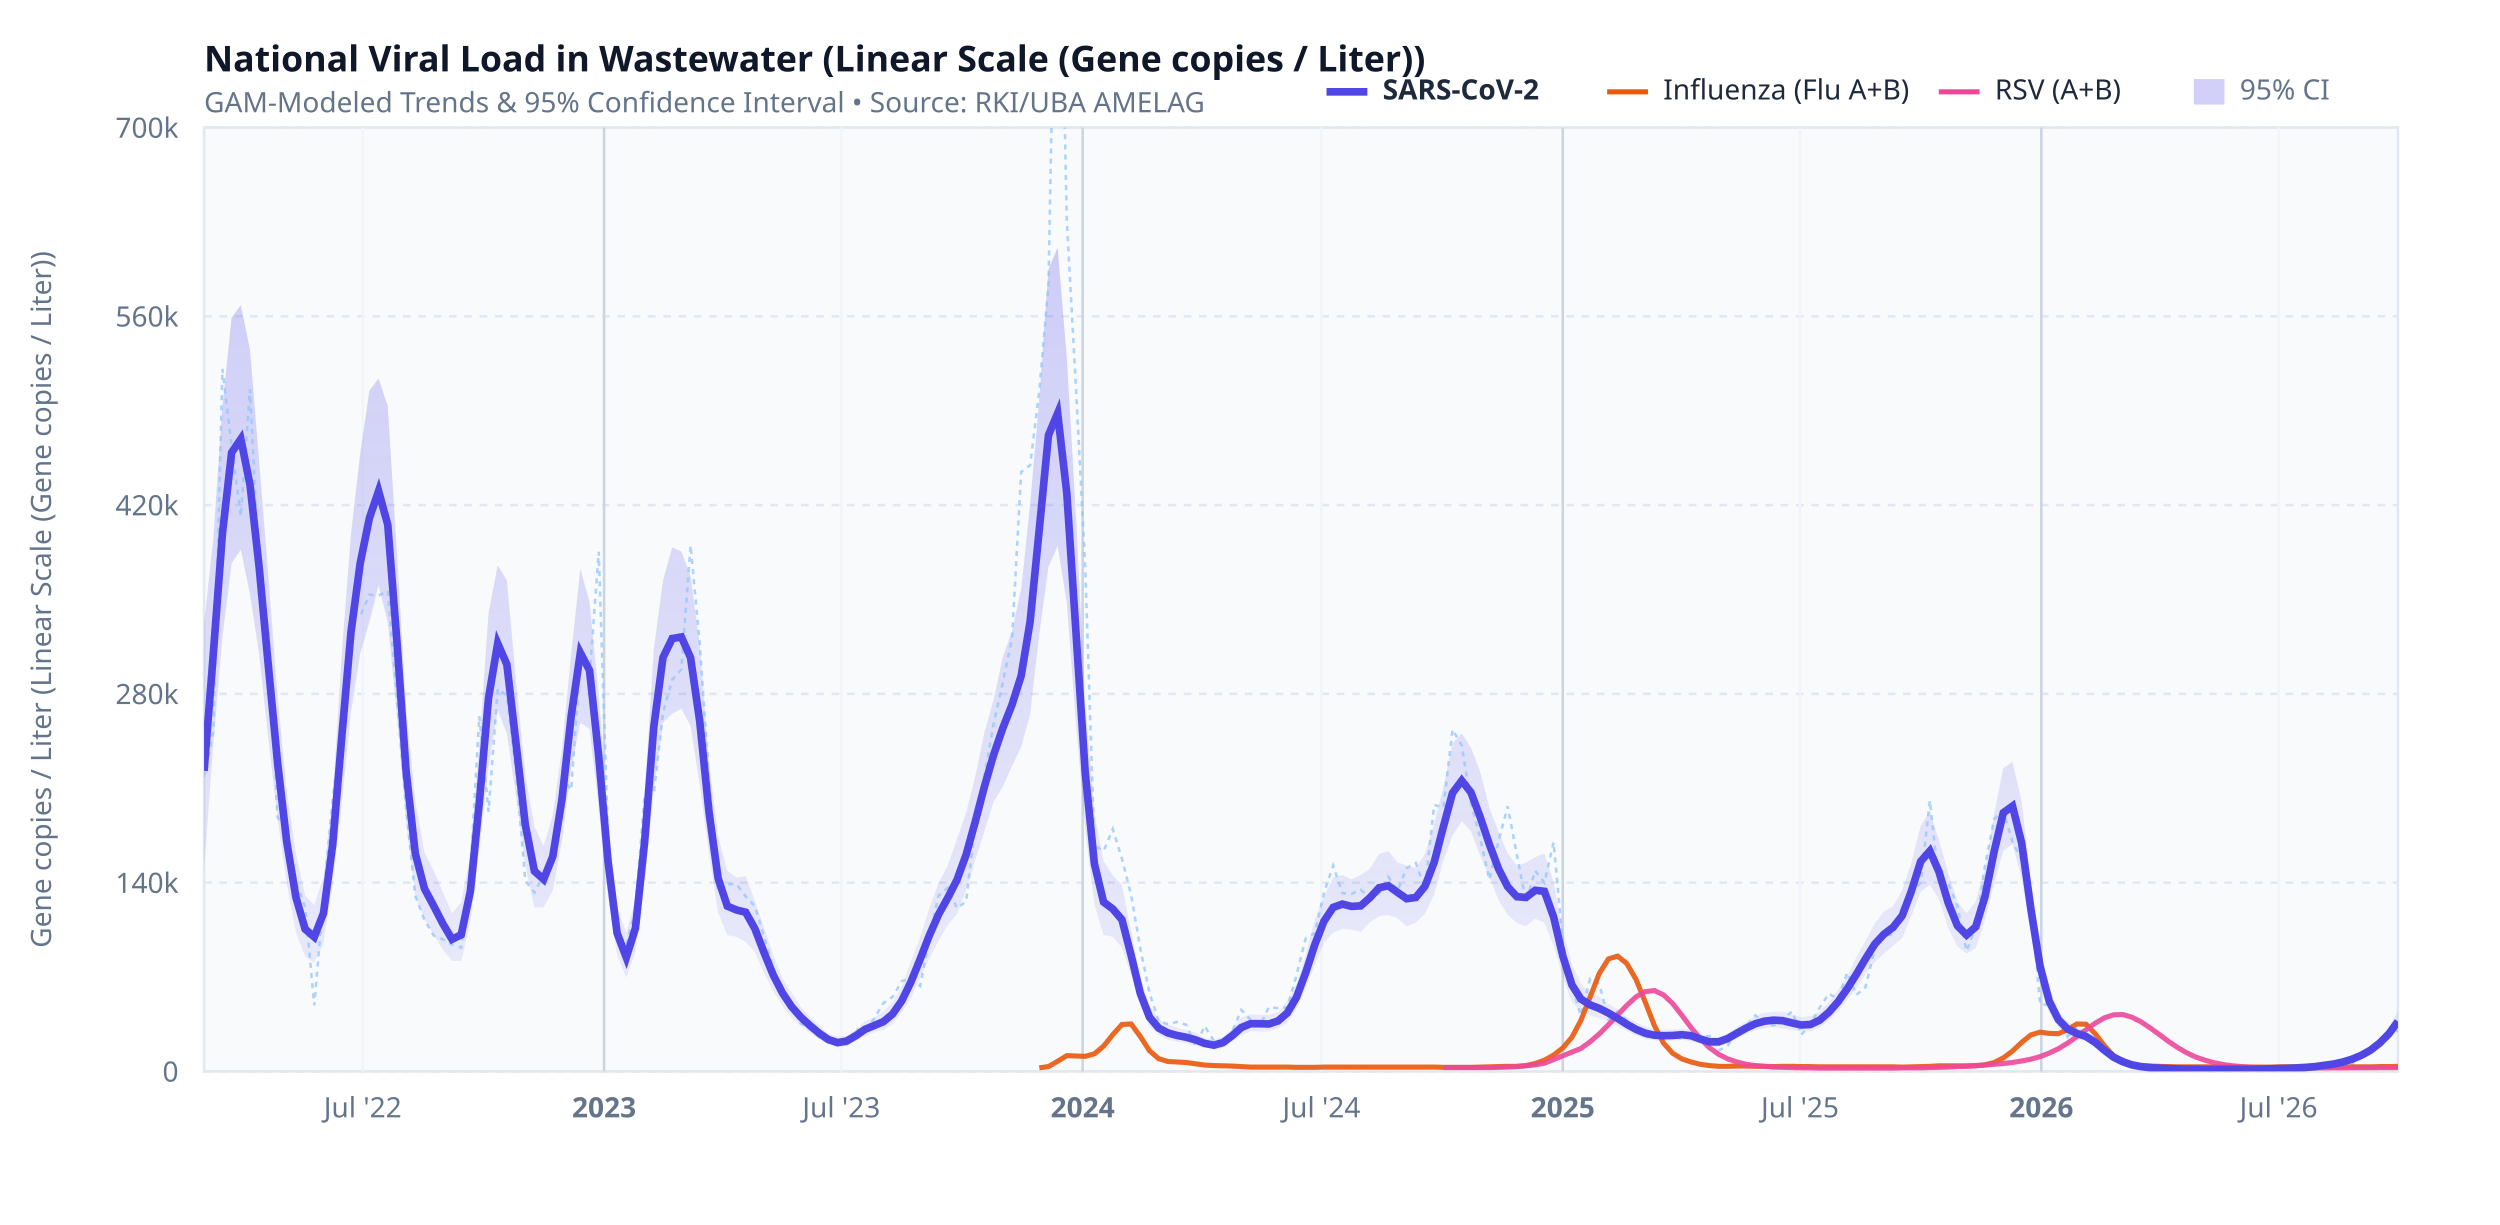
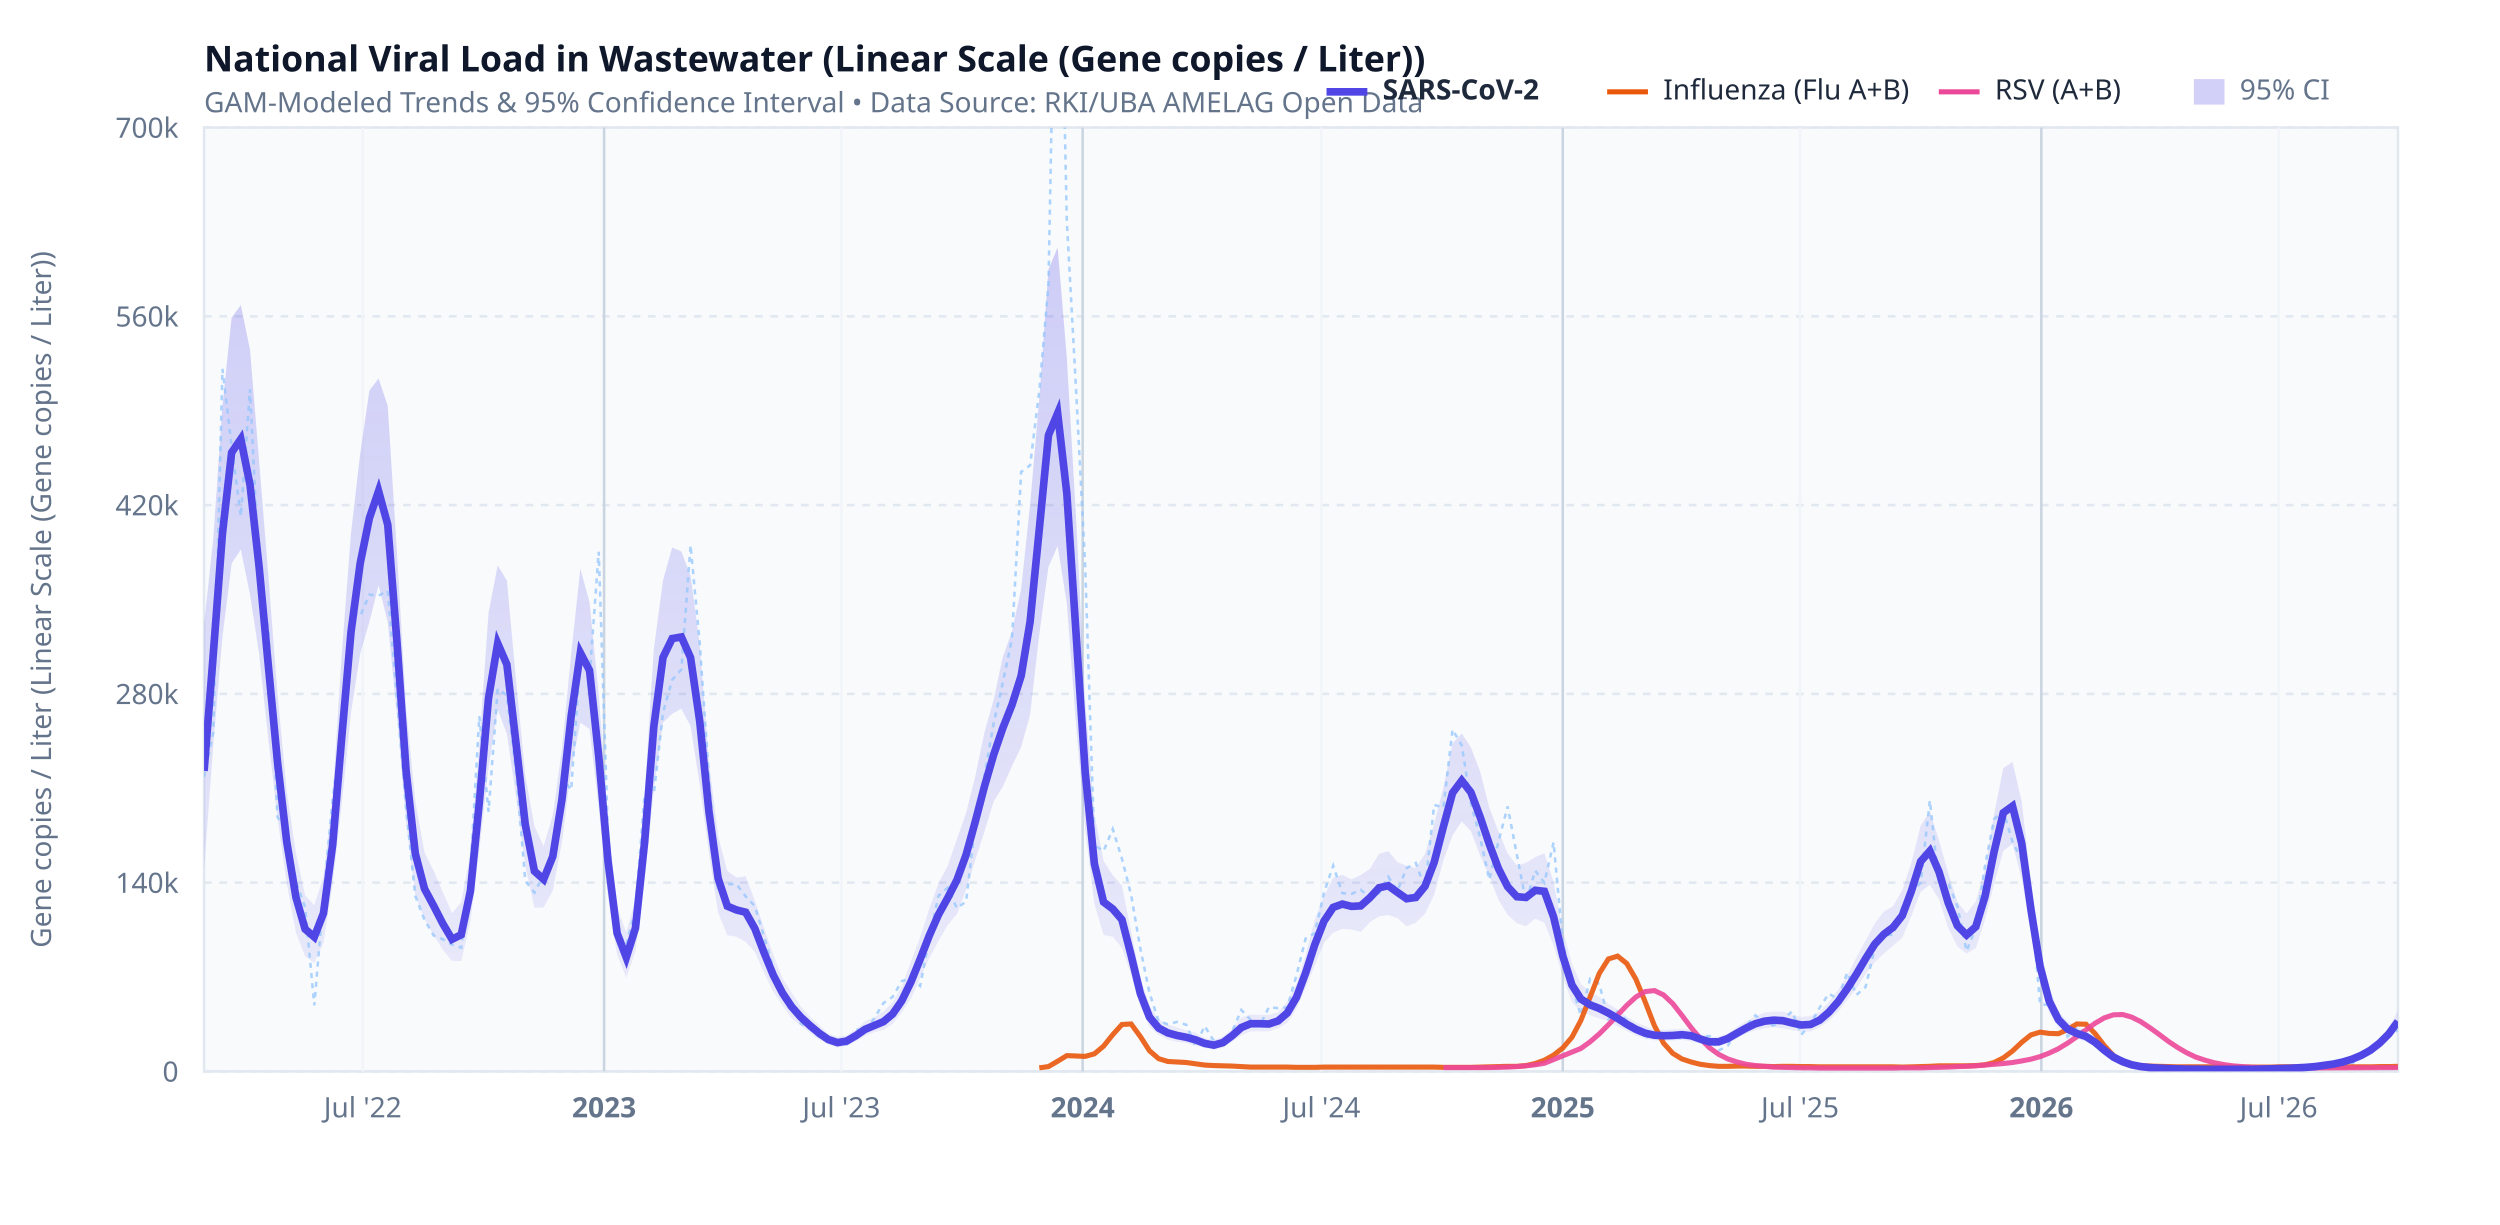
<svg xmlns="http://www.w3.org/2000/svg" viewBox="0 0 980 480" class="amelag-chart-svg" role="img" aria-label="National Viral Load in Wastewater (Linear Scale (Gene copies / Liter))">
  <defs>
    <linearGradient id="ciGrad" x1="0%" y1="0%" x2="0%" y2="100%">
      <stop offset="0%" stop-color="#4f46e5" stop-opacity="0.25" />
      <stop offset="100%" stop-color="#4f46e5" stop-opacity="0.08" />
    </linearGradient>
    <clipPath id="plotClip">
      <rect x="80" y="50" width="860" height="370" />
    </clipPath>
  </defs>
  <rect x="0" y="0" width="980" height="480" fill="var(--card-bg, #ffffff)" rx="8" />
  <rect x="80" y="50" width="860" height="370" fill="var(--plot-bg, #f8fafc)" stroke="var(--border-color, #e2e8f0)" stroke-width="1" />
  <g class="grid-y">
    <line x1="80" y1="420.0" x2="940" y2="420.0" stroke="var(--grid-color, #e2e8f0)" stroke-width="1" stroke-dasharray="3,3" />
    <text x="70" y="424.0" text-anchor="end" font-size="11" fill="var(--text-muted, #64748b)" font-family="system-ui, sans-serif">0</text>
    <line x1="80" y1="346.0" x2="940" y2="346.0" stroke="var(--grid-color, #e2e8f0)" stroke-width="1" stroke-dasharray="3,3" />
    <text x="70" y="350.0" text-anchor="end" font-size="11" fill="var(--text-muted, #64748b)" font-family="system-ui, sans-serif">140k</text>
    <line x1="80" y1="272.0" x2="940" y2="272.0" stroke="var(--grid-color, #e2e8f0)" stroke-width="1" stroke-dasharray="3,3" />
    <text x="70" y="276.0" text-anchor="end" font-size="11" fill="var(--text-muted, #64748b)" font-family="system-ui, sans-serif">280k</text>
    <line x1="80" y1="198.0" x2="940" y2="198.0" stroke="var(--grid-color, #e2e8f0)" stroke-width="1" stroke-dasharray="3,3" />
    <text x="70" y="202.0" text-anchor="end" font-size="11" fill="var(--text-muted, #64748b)" font-family="system-ui, sans-serif">420k</text>
    <line x1="80" y1="124.0" x2="940" y2="124.0" stroke="var(--grid-color, #e2e8f0)" stroke-width="1" stroke-dasharray="3,3" />
    <text x="70" y="128.0" text-anchor="end" font-size="11" fill="var(--text-muted, #64748b)" font-family="system-ui, sans-serif">560k</text>
    <line x1="80" y1="50.0" x2="940" y2="50.0" stroke="var(--grid-color, #e2e8f0)" stroke-width="1" stroke-dasharray="3,3" />
    <text x="70" y="54.0" text-anchor="end" font-size="11" fill="var(--text-muted, #64748b)" font-family="system-ui, sans-serif">700k</text>
  </g>
  <g class="grid-x">
    <line x1="142.2" y1="50" x2="142.2" y2="420" stroke="var(--grid-color, #f1f5f9)" stroke-width="1" />
    <text x="142.2" y="438" text-anchor="middle" font-size="11" font-weight="normal" fill="var(--text-muted, #64748b)" font-family="system-ui, sans-serif">Jul '22</text>
    <line x1="236.8" y1="50" x2="236.8" y2="420" stroke="var(--grid-major, #cbd5e1)" stroke-width="1" />
    <text x="236.8" y="438" text-anchor="middle" font-size="11" font-weight="bold" fill="var(--text-muted, #64748b)" font-family="system-ui, sans-serif">2023</text>
    <line x1="329.8" y1="50" x2="329.8" y2="420" stroke="var(--grid-color, #f1f5f9)" stroke-width="1" />
    <text x="329.8" y="438" text-anchor="middle" font-size="11" font-weight="normal" fill="var(--text-muted, #64748b)" font-family="system-ui, sans-serif">Jul '23</text>
    <line x1="424.4" y1="50" x2="424.4" y2="420" stroke="var(--grid-major, #cbd5e1)" stroke-width="1" />
    <text x="424.4" y="438" text-anchor="middle" font-size="11" font-weight="bold" fill="var(--text-muted, #64748b)" font-family="system-ui, sans-serif">2024</text>
    <line x1="518.0" y1="50" x2="518.0" y2="420" stroke="var(--grid-color, #f1f5f9)" stroke-width="1" />
    <text x="518.0" y="438" text-anchor="middle" font-size="11" font-weight="normal" fill="var(--text-muted, #64748b)" font-family="system-ui, sans-serif">Jul '24</text>
    <line x1="612.6" y1="50" x2="612.6" y2="420" stroke="var(--grid-major, #cbd5e1)" stroke-width="1" />
    <text x="612.6" y="438" text-anchor="middle" font-size="11" font-weight="bold" fill="var(--text-muted, #64748b)" font-family="system-ui, sans-serif">2025</text>
    <line x1="705.6" y1="50" x2="705.6" y2="420" stroke="var(--grid-color, #f1f5f9)" stroke-width="1" />
    <text x="705.6" y="438" text-anchor="middle" font-size="11" font-weight="normal" fill="var(--text-muted, #64748b)" font-family="system-ui, sans-serif">Jul '25</text>
    <line x1="800.2" y1="50" x2="800.2" y2="420" stroke="var(--grid-major, #cbd5e1)" stroke-width="1" />
    <text x="800.2" y="438" text-anchor="middle" font-size="11" font-weight="bold" fill="var(--text-muted, #64748b)" font-family="system-ui, sans-serif">2026</text>
    <line x1="893.2" y1="50" x2="893.2" y2="420" stroke="var(--grid-color, #f1f5f9)" stroke-width="1" />
    <text x="893.2" y="438" text-anchor="middle" font-size="11" font-weight="normal" fill="var(--text-muted, #64748b)" font-family="system-ui, sans-serif">Jul '26</text>
  </g>
  <g clip-path="url(#plotClip)">
    <path d="M 80.0,244.6 L 83.6,211.2 L 87.2,159.1 L 90.8,124.5 L 94.4,119.6 L 98.0,137.1 L 101.6,181.1 L 105.2,225.9 L 108.8,272.3 L 112.4,310.3 L 116.0,334.4 L 119.6,351.0 L 123.2,354.8 L 126.8,343.8 L 130.4,312.6 L 134.0,255.9 L 137.6,209.1 L 141.2,177.9 L 144.8,153.1 L 148.4,148.4 L 152.0,159.2 L 155.6,216.5 L 159.2,277.8 L 162.8,314.1 L 166.4,334.2 L 170.0,341.3 L 173.6,349.8 L 177.2,358.0 L 180.8,353.7 L 184.4,334.8 L 187.9,291.9 L 191.5,240.3 L 195.1,221.6 L 198.7,227.6 L 202.3,266.9 L 205.9,303.8 L 209.5,323.9 L 213.1,331.7 L 216.7,319.6 L 220.3,293.4 L 223.9,256.4 L 227.5,222.9 L 231.1,236.1 L 234.7,272.2 L 238.3,320.6 L 241.9,356.0 L 245.5,365.5 L 249.1,352.7 L 252.7,311.0 L 256.3,254.4 L 259.9,227.5 L 263.5,214.6 L 267.1,216.2 L 270.7,225.7 L 274.3,252.6 L 277.9,298.8 L 281.5,327.9 L 285.1,341.4 L 288.7,344.0 L 292.3,343.5 L 295.9,353.1 L 299.5,363.8 L 303.1,374.2 L 306.7,383.4 L 310.3,389.1 L 313.9,394.6 L 317.5,398.5 L 321.1,401.9 L 324.7,405.2 L 328.3,406.4 L 331.9,405.8 L 335.5,403.5 L 339.1,400.3 L 342.7,398.8 L 346.3,396.5 L 349.9,392.9 L 353.5,386.8 L 357.1,376.9 L 360.7,367.4 L 364.3,356.2 L 367.9,346.2 L 371.5,339.4 L 375.1,329.0 L 378.7,318.7 L 382.3,304.3 L 385.9,287.1 L 389.5,274.4 L 393.1,257.5 L 396.7,247.5 L 400.3,230.9 L 403.8,197.8 L 407.4,156.5 L 411.0,105.6 L 414.6,97.0 L 418.2,140.5 L 421.8,202.6 L 425.4,275.2 L 429.0,319.1 L 432.6,337.5 L 436.2,343.1 L 439.8,347.1 L 443.4,365.1 L 447.0,383.2 L 450.6,394.1 L 454.2,399.7 L 457.8,401.5 L 461.4,402.8 L 465.0,403.8 L 468.6,404.8 L 472.2,406.9 L 475.8,407.6 L 479.4,406.4 L 483.0,403.3 L 486.6,398.9 L 490.2,397.7 L 493.8,397.8 L 497.4,397.8 L 501.0,396.8 L 504.6,392.6 L 508.2,385.7 L 511.8,374.4 L 515.4,360.5 L 519.0,351.3 L 522.6,344.0 L 526.2,343.0 L 529.8,344.7 L 533.4,343.0 L 537.0,340.6 L 540.6,334.7 L 544.2,333.6 L 547.8,338.0 L 551.4,339.4 L 555.0,340.2 L 558.6,334.7 L 562.2,323.0 L 565.8,308.7 L 569.4,291.4 L 573.0,287.5 L 576.6,293.0 L 580.2,302.4 L 583.8,316.6 L 587.4,326.0 L 591.0,334.5 L 594.6,339.3 L 598.2,338.2 L 601.8,336.0 L 605.4,334.5 L 609.0,345.7 L 612.6,364.6 L 616.2,377.9 L 619.7,385.7 L 623.3,389.0 L 626.9,390.8 L 630.5,393.5 L 634.1,395.7 L 637.7,398.5 L 641.3,400.8 L 644.9,402.2 L 648.5,403.5 L 652.1,403.7 L 655.7,403.5 L 659.3,403.3 L 662.9,403.5 L 666.5,405.2 L 670.1,406.4 L 673.7,406.4 L 677.3,405.1 L 680.9,402.5 L 684.5,400.4 L 688.1,398.4 L 691.7,396.9 L 695.3,396.6 L 698.9,396.5 L 702.5,397.7 L 706.1,398.7 L 709.7,398.3 L 713.3,396.6 L 716.9,392.8 L 720.5,388.1 L 724.1,382.7 L 727.7,375.3 L 731.3,368.8 L 734.9,362.0 L 738.5,357.3 L 742.1,355.2 L 745.7,348.9 L 749.3,338.1 L 752.9,323.7 L 756.5,318.1 L 760.1,329.4 L 763.7,342.3 L 767.3,353.5 L 770.9,358.1 L 774.5,353.4 L 778.1,340.8 L 781.7,319.1 L 785.3,301.1 L 788.9,298.7 L 792.5,314.1 L 796.1,345.7 L 799.7,371.0 L 803.3,387.1 L 806.9,396.4 L 810.5,400.4 L 814.1,402.6 L 817.7,404.1 L 821.3,406.5 L 824.9,410.2 L 828.5,413.3 L 832.1,415.5 L 835.6,416.9 L 839.2,417.7 L 842.8,418.2 L 846.4,418.5 L 850.0,418.7 L 853.6,418.8 L 857.2,418.9 L 860.8,419.0 L 864.4,419.1 L 868.0,419.1 L 871.6,419.1 L 875.2,419.1 L 878.8,419.1 L 882.4,419.1 L 886.0,419.0 L 889.6,418.9 L 893.2,418.8 L 896.8,418.6 L 900.4,418.4 L 904.0,418.1 L 907.6,417.8 L 911.2,417.3 L 914.8,416.7 L 918.4,415.8 L 922.0,414.6 L 925.6,412.9 L 929.2,410.6 L 932.8,407.4 L 936.4,402.8 L 940.0,396.1 L 940.0,403.8 L 936.4,407.4 L 932.8,410.3 L 929.2,412.6 L 925.6,414.4 L 922.0,415.7 L 918.4,416.7 L 914.8,417.4 L 911.2,417.9 L 907.6,418.3 L 904.0,418.6 L 900.4,418.8 L 896.8,418.9 L 893.2,419.1 L 889.6,419.2 L 886.0,419.2 L 882.4,419.3 L 878.8,419.3 L 875.2,419.3 L 871.6,419.3 L 868.0,419.3 L 864.4,419.3 L 860.8,419.3 L 857.2,419.2 L 853.6,419.1 L 850.0,419.0 L 846.4,418.9 L 842.8,418.7 L 839.2,418.4 L 835.6,417.8 L 832.1,416.8 L 828.5,415.2 L 824.9,412.9 L 821.3,410.3 L 817.7,408.3 L 814.1,407.2 L 810.5,405.9 L 806.9,402.6 L 803.3,397.1 L 799.7,385.4 L 796.1,365.5 L 792.5,344.4 L 788.9,330.8 L 785.3,333.5 L 781.7,346.4 L 778.1,360.7 L 774.5,371.7 L 770.9,373.8 L 767.3,371.0 L 763.7,363.8 L 760.1,352.5 L 756.5,346.8 L 752.9,349.6 L 749.3,358.9 L 745.7,367.6 L 742.1,370.7 L 738.5,373.8 L 734.9,377.2 L 731.3,381.8 L 727.7,387.5 L 724.1,392.0 L 720.5,396.6 L 716.9,400.2 L 713.3,402.7 L 709.7,404.4 L 706.1,404.4 L 702.5,403.8 L 698.9,403.2 L 695.3,402.6 L 691.7,403.1 L 688.1,403.9 L 684.5,405.2 L 680.9,407.2 L 677.3,408.9 L 673.7,410.2 L 670.1,410.1 L 666.5,409.1 L 662.9,408.2 L 659.3,407.6 L 655.7,407.9 L 652.1,408.1 L 648.5,407.8 L 644.9,407.3 L 641.3,405.9 L 637.7,404.1 L 634.1,402.3 L 630.5,400.3 L 626.9,399.2 L 623.3,398.0 L 619.7,396.6 L 616.2,392.8 L 612.6,382.9 L 609.0,370.6 L 605.4,361.7 L 601.8,360.1 L 598.2,363.1 L 594.6,361.9 L 591.0,358.6 L 587.4,352.8 L 583.8,343.3 L 580.2,335.3 L 576.6,325.8 L 573.0,322.0 L 569.4,327.4 L 565.8,337.3 L 562.2,350.6 L 558.6,358.2 L 555.0,361.7 L 551.4,363.1 L 547.8,359.9 L 544.2,358.7 L 540.6,359.2 L 537.0,361.5 L 533.4,365.3 L 529.8,364.4 L 526.2,364.1 L 522.6,365.6 L 519.0,369.6 L 515.4,378.5 L 511.8,387.3 L 508.2,395.4 L 504.6,400.9 L 501.0,403.1 L 497.4,404.3 L 493.8,404.3 L 490.2,404.3 L 486.6,405.9 L 483.0,408.3 L 479.4,410.7 L 475.8,411.5 L 472.2,410.8 L 468.6,409.9 L 465.0,408.9 L 461.4,408.4 L 457.8,407.6 L 454.2,405.7 L 450.6,402.5 L 447.0,394.6 L 443.4,382.2 L 439.8,371.5 L 436.2,367.2 L 432.6,366.5 L 429.0,354.3 L 425.4,325.0 L 421.8,284.1 L 418.2,236.5 L 414.6,214.0 L 411.0,222.2 L 407.4,248.6 L 403.8,280.1 L 400.3,292.8 L 396.7,300.3 L 393.1,308.4 L 389.5,314.2 L 385.9,326.0 L 382.3,337.1 L 378.7,348.8 L 375.1,358.3 L 371.5,362.6 L 367.9,368.8 L 364.3,375.6 L 360.7,383.3 L 357.1,391.4 L 353.5,396.9 L 349.9,401.4 L 346.3,403.8 L 342.7,404.6 L 339.1,406.2 L 335.5,408.1 L 331.9,410.0 L 328.3,410.6 L 324.7,409.4 L 321.1,407.5 L 317.5,404.9 L 313.9,402.1 L 310.3,399.1 L 306.7,394.1 L 303.1,388.7 L 299.5,381.3 L 295.9,373.2 L 292.3,369.2 L 288.7,367.2 L 285.1,366.6 L 281.5,357.7 L 277.9,334.2 L 274.3,307.6 L 270.7,284.6 L 267.1,277.8 L 263.5,279.8 L 259.9,283.2 L 256.3,309.6 L 252.7,345.5 L 249.1,373.0 L 245.5,383.3 L 241.9,374.2 L 238.3,351.3 L 234.7,316.8 L 231.1,285.7 L 227.5,283.3 L 223.9,301.4 L 220.3,330.1 L 216.7,349.1 L 213.1,355.7 L 209.5,355.8 L 205.9,339.3 L 202.3,312.2 L 198.7,287.7 L 195.1,278.1 L 191.5,300.9 L 187.9,333.1 L 184.4,361.2 L 180.8,376.7 L 177.2,376.7 L 173.6,372.3 L 170.0,366.5 L 166.4,360.3 L 162.8,351.1 L 159.2,322.5 L 155.6,280.5 L 152.0,243.9 L 148.4,229.4 L 144.8,243.8 L 141.2,256.2 L 137.6,279.3 L 134.0,314.8 L 130.4,346.6 L 126.8,369.6 L 123.2,377.4 L 119.6,374.9 L 116.0,365.5 L 112.4,346.2 L 108.8,320.8 L 105.2,289.9 L 101.6,256.6 L 98.0,233.0 L 94.4,215.4 L 90.8,220.9 L 87.2,249.6 L 83.6,292.1 L 80.0,340.9 Z" fill="url(#ciGrad)" />
    <path d="M 80.0,304.5 L 83.6,287.1 L 87.2,144.6 L 90.8,174.9 L 94.4,202.4 L 98.0,152.6 L 101.6,225.9 L 105.2,247.0 L 108.8,320.3 L 112.4,325.3 L 116.0,345.5 L 119.6,355.7 L 123.2,394.1 L 126.8,351.7 L 130.4,313.2 L 134.0,285.3 L 137.6,240.2 L 141.2,241.5 L 144.8,233.1 L 148.4,233.5 L 152.0,231.6 L 155.6,273.5 L 159.2,317.1 L 162.8,351.2 L 166.4,360.6 L 170.0,366.7 L 173.6,368.2 L 177.2,370.3 L 180.8,371.5 L 184.4,341.3 L 187.9,280.8 L 191.5,318.2 L 195.1,270.0 L 198.7,272.6 L 202.3,302.6 L 205.9,345.2 L 209.5,349.9 L 213.1,343.0 L 216.7,337.0 L 220.3,304.7 L 223.9,309.7 L 227.5,257.6 L 231.1,265.2 L 234.7,216.3 L 238.3,326.9 L 241.9,365.6 L 245.5,370.3 L 249.1,356.6 L 252.7,311.4 L 256.3,311.1 L 259.9,279.3 L 263.5,266.5 L 267.1,262.4 L 270.7,213.7 L 274.3,252.3 L 277.9,305.0 L 281.5,349.6 L 285.1,346.6 L 288.7,346.6 L 292.3,351.4 L 295.9,355.2 L 299.5,367.1 L 303.1,379.5 L 306.7,390.1 L 310.3,392.9 L 313.9,401.2 L 317.5,403.4 L 321.1,406.5 L 324.7,407.8 L 328.3,408.8 L 331.9,409.4 L 335.5,403.4 L 339.1,404.4 L 342.7,399.2 L 346.3,393.2 L 349.9,390.8 L 353.5,384.6 L 357.1,383.5 L 360.7,386.5 L 364.3,367.6 L 367.9,351.1 L 371.5,348.0 L 375.1,356.0 L 378.7,353.4 L 382.3,323.1 L 385.9,304.0 L 389.5,283.7 L 393.1,267.5 L 396.7,250.4 L 400.3,185.0 L 403.8,182.4 L 407.4,153.3 L 411.0,111.7 L 414.6,-79.6 L 418.2,86.7 L 421.8,152.4 L 425.4,222.4 L 429.0,331.4 L 432.6,333.6 L 436.2,325.0 L 439.8,336.6 L 443.4,350.8 L 447.0,371.8 L 450.6,389.2 L 454.2,400.3 L 457.8,401.5 L 461.4,400.6 L 465.0,401.7 L 468.6,410.1 L 472.2,402.2 L 475.8,408.0 L 479.4,408.6 L 483.0,404.3 L 486.6,395.9 L 490.2,399.7 L 493.8,402.2 L 497.4,394.8 L 501.0,395.2 L 504.6,394.9 L 508.2,382.4 L 511.8,367.9 L 515.4,365.8 L 519.0,350.0 L 522.6,339.3 L 526.2,350.1 L 529.8,350.4 L 533.4,348.8 L 537.0,351.8 L 540.6,350.2 L 544.2,343.7 L 547.8,349.2 L 551.4,340.3 L 555.0,338.3 L 558.6,348.2 L 562.2,315.5 L 565.8,316.6 L 569.4,286.0 L 573.0,292.2 L 576.6,314.9 L 580.2,328.3 L 583.8,344.8 L 587.4,329.9 L 591.0,316.1 L 594.6,335.0 L 598.2,353.6 L 601.8,341.3 L 605.4,346.0 L 609.0,330.2 L 612.6,369.4 L 616.2,386.4 L 619.7,398.1 L 623.3,383.7 L 626.9,385.7 L 630.5,399.4 L 634.1,396.5 L 637.7,400.1 L 641.3,402.5 L 644.9,406.7 L 648.5,405.9 L 652.1,406.3 L 655.7,406.7 L 659.3,407.0 L 662.9,405.7 L 666.5,406.4 L 670.1,406.1 L 673.7,411.8 L 677.3,409.9 L 680.9,404.0 L 684.5,402.2 L 688.1,398.0 L 691.7,401.1 L 695.3,402.0 L 698.9,399.5 L 702.5,396.5 L 706.1,405.6 L 709.7,401.5 L 713.3,395.0 L 716.9,389.5 L 720.5,391.6 L 724.1,381.3 L 727.7,390.0 L 731.3,386.9 L 734.9,371.8 L 738.5,366.4 L 742.1,366.5 L 745.7,355.5 L 749.3,350.0 L 752.9,346.0 L 756.5,313.8 L 760.1,347.1 L 763.7,346.1 L 767.3,355.3 L 770.9,372.8 L 774.5,363.7 L 778.1,339.5 L 781.7,321.1 L 785.3,317.9 L 788.9,330.0 L 792.5,337.1 L 796.1,352.3 L 799.7,393.6 L 803.3,394.0 L 806.9,397.8 L 810.5,406.4 L 814.1,402.7 L 817.7,404.7 L 821.3,407.4 L 824.9,408.8 L 828.5,414.6 L 832.1,414.9 L 835.6,417.1 L 839.2,418.3 L 842.8,418.5 L 846.4,418.4 L 850.0,419.0 L 853.6,418.9 L 857.2,419.1 L 860.8,419.1 L 864.4,419.1 L 868.0,419.2 L 871.6,418.9 L 875.2,419.4 L 878.8,419.2 L 882.4,419.3 L 886.0,419.0 L 889.6,419.3 L 893.2,418.4 L 896.8,418.5 L 900.4,418.9 L 904.0,418.4 L 907.6,418.2 L 911.2,418.7 L 914.8,417.7 L 918.4,416.5 L 922.0,417.3 L 925.6,411.9 L 929.2,413.0 L 932.8,409.5 L 936.4,406.1 L 940.0,403.9" fill="none" stroke="#93c5fd" stroke-width="1" stroke-dasharray="2,2" opacity="0.75" />
    <path d="M 407.4,418.6 L 411.0,418.1 L 414.6,416.0 L 418.2,413.8 L 425.4,414.1 L 429.0,413.1 L 432.6,410.1 L 436.2,405.6 L 439.8,401.6 L 443.4,401.4 L 447.0,406.3 L 450.6,411.9 L 454.2,415.0 L 457.8,416.1 L 461.4,416.3 L 465.0,416.5 L 468.6,417.0 L 472.2,417.5 L 475.8,417.7 L 479.4,417.8 L 483.0,417.9 L 486.6,418.1 L 490.2,418.3 L 493.8,418.3 L 497.4,418.3 L 501.0,418.3 L 504.6,418.3 L 508.2,418.4 L 511.8,418.4 L 515.4,418.4 L 519.0,418.3 L 522.6,418.3 L 526.2,418.3 L 529.8,418.3 L 533.4,418.3 L 537.0,418.3 L 540.6,418.3 L 544.2,418.3 L 547.8,418.3 L 551.4,418.3 L 555.0,418.3 L 558.6,418.3 L 562.2,418.3 L 565.8,418.4 L 569.4,418.4 L 573.0,418.4 L 576.6,418.4 L 580.2,418.3 L 583.8,418.2 L 587.4,418.1 L 591.0,418.0 L 594.6,418.0 L 598.2,417.7 L 601.8,416.9 L 605.4,415.6 L 609.0,413.6 L 612.6,410.8 L 616.2,406.6 L 619.7,400.0 L 623.3,390.9 L 626.9,381.6 L 630.5,375.9 L 634.1,374.8 L 637.7,377.7 L 641.3,383.9 L 644.9,392.7 L 648.5,402.0 L 652.1,408.9 L 655.7,412.9 L 659.3,415.1 L 662.9,416.3 L 666.5,417.2 L 670.1,417.7 L 673.7,418.0 L 677.3,418.0 L 680.9,417.9 L 684.5,417.9 L 688.1,418.0 L 691.7,418.0 L 695.3,418.1 L 698.9,418.0 L 702.5,418.0 L 706.1,418.1 L 709.7,418.1 L 713.3,418.2 L 716.9,418.2 L 720.5,418.2 L 724.1,418.2 L 727.7,418.2 L 731.3,418.2 L 734.9,418.2 L 738.5,418.2 L 742.1,418.2 L 745.7,418.3 L 749.3,418.2 L 752.9,418.1 L 756.5,418.0 L 760.1,417.8 L 763.7,417.8 L 767.3,417.8 L 770.9,417.8 L 774.5,417.7 L 778.1,417.4 L 781.7,416.5 L 785.3,414.7 L 788.9,412.0 L 792.5,408.6 L 796.1,405.7 L 799.7,404.6 L 803.3,405.1 L 806.9,405.2 L 810.5,403.6 L 814.1,401.4 L 817.7,401.5 L 821.3,405.2 L 824.9,409.9 L 828.5,413.8 L 832.1,416.2 L 835.6,417.4 L 839.2,417.8 L 842.8,417.9 L 846.4,418.0 L 850.0,418.1 L 853.6,418.2 L 857.2,418.2 L 860.8,418.2 L 864.4,418.2 L 868.0,418.2 L 871.6,418.2 L 875.2,418.3 L 878.8,418.3 L 882.4,418.3 L 886.0,418.3 L 889.6,418.3 L 893.2,418.2 L 896.8,418.2 L 900.4,418.2 L 904.0,418.2 L 907.6,418.2 L 911.2,418.2 L 914.8,418.2 L 918.4,418.2 L 922.0,418.2 L 925.6,418.2 L 929.2,418.2 L 932.8,418.1 L 936.4,418.1 L 940.0,418.0" fill="none" stroke="#ea580c" stroke-width="2" opacity="0.9" />
    <path d="M 565.8,418.5 L 569.4,418.5 L 573.0,418.5 L 576.6,418.5 L 580.2,418.5 L 583.8,418.5 L 587.4,418.4 L 591.0,418.3 L 594.6,418.1 L 598.2,417.8 L 601.8,417.4 L 605.4,416.8 L 619.7,411.0 L 623.3,408.4 L 626.9,405.3 L 630.5,401.7 L 634.1,397.9 L 637.7,394.1 L 641.3,390.8 L 644.9,388.7 L 648.5,388.3 L 652.1,390.0 L 655.7,393.4 L 659.3,398.0 L 662.9,402.8 L 666.5,407.1 L 670.1,410.7 L 673.7,413.3 L 677.3,415.1 L 680.9,416.3 L 684.5,417.2 L 688.1,417.7 L 691.7,418.0 L 695.3,418.3 L 698.9,418.4 L 702.5,418.5 L 706.1,418.6 L 709.7,418.6 L 713.3,418.7 L 716.9,418.7 L 720.5,418.7 L 724.1,418.7 L 727.7,418.7 L 731.3,418.7 L 734.9,418.7 L 738.5,418.7 L 742.1,418.7 L 745.7,418.6 L 749.3,418.6 L 752.9,418.6 L 756.5,418.5 L 760.1,418.4 L 763.7,418.3 L 767.3,418.1 L 770.9,418.0 L 774.5,417.8 L 778.1,417.5 L 781.7,417.2 L 785.3,416.9 L 788.9,416.5 L 792.5,415.9 L 796.1,415.2 L 799.7,414.2 L 803.3,412.8 L 806.9,411.1 L 810.5,408.9 L 814.1,406.4 L 817.7,403.7 L 821.3,401.1 L 824.9,399.0 L 828.5,397.8 L 832.1,397.7 L 835.6,398.7 L 839.2,400.5 L 842.8,402.9 L 846.4,405.5 L 850.0,408.2 L 853.6,410.6 L 857.2,412.7 L 860.8,414.4 L 864.4,415.6 L 868.0,416.6 L 871.6,417.3 L 875.2,417.8 L 878.8,418.1 L 882.4,418.4 L 886.0,418.5 L 889.6,418.7 L 893.2,418.7 L 940.0,418.5" fill="none" stroke="#ec4899" stroke-width="2" opacity="0.9" />
    <path d="M 80.0,302.2 L 83.6,256.5 L 87.2,209.1 L 90.8,177.4 L 94.4,172.1 L 98.0,190.0 L 101.6,222.5 L 105.2,261.1 L 108.8,298.9 L 112.4,330.0 L 116.0,351.7 L 119.6,364.2 L 123.2,367.3 L 126.8,358.0 L 130.4,331.2 L 134.0,288.6 L 137.6,247.7 L 141.2,220.8 L 144.8,203.1 L 148.4,192.5 L 152.0,205.7 L 155.6,251.5 L 159.2,302.3 L 162.8,334.6 L 166.4,348.4 L 170.0,355.1 L 173.6,362.1 L 177.2,368.2 L 180.8,366.4 L 184.4,349.3 L 187.9,314.5 L 191.5,273.7 L 195.1,252.2 L 198.7,260.5 L 202.3,291.6 L 205.9,323.2 L 209.5,341.5 L 213.1,344.7 L 216.7,335.7 L 220.3,313.3 L 223.9,280.7 L 227.5,255.9 L 231.1,262.8 L 234.7,296.5 L 238.3,337.3 L 241.9,365.8 L 245.5,375.3 L 249.1,363.8 L 252.7,329.9 L 256.3,284.8 L 259.9,257.7 L 263.5,250.3 L 267.1,249.7 L 270.7,257.8 L 274.3,282.8 L 277.9,318.1 L 281.5,344.3 L 285.1,355.2 L 288.7,356.7 L 292.3,357.6 L 295.9,364.0 L 299.5,373.4 L 303.1,382.2 L 306.7,389.2 L 310.3,394.6 L 313.9,398.7 L 317.5,402.0 L 321.1,405.0 L 324.7,407.5 L 328.3,408.7 L 331.9,408.1 L 335.5,406.0 L 339.1,403.5 L 342.7,402.0 L 346.3,400.5 L 349.9,397.5 L 353.5,392.3 L 357.1,384.9 L 360.7,376.0 L 364.3,366.7 L 367.9,358.5 L 371.5,352.0 L 375.1,345.0 L 378.7,335.1 L 382.3,322.1 L 385.9,308.3 L 389.5,295.9 L 393.1,285.4 L 396.7,276.3 L 400.3,264.9 L 403.8,243.7 L 407.4,207.5 L 411.0,170.6 L 414.6,162.0 L 418.2,193.5 L 421.8,248.1 L 425.4,302.7 L 429.0,338.6 L 432.6,353.6 L 436.2,356.3 L 439.8,360.5 L 443.4,374.5 L 447.0,389.4 L 450.6,398.7 L 454.2,403.0 L 457.8,404.9 L 461.4,405.9 L 465.0,406.6 L 468.6,407.6 L 472.2,409.0 L 475.8,409.7 L 479.4,408.7 L 483.0,406.0 L 486.6,402.8 L 490.2,401.3 L 493.8,401.3 L 497.4,401.4 L 501.0,400.2 L 504.6,397.1 L 508.2,391.0 L 511.8,381.4 L 515.4,370.3 L 519.0,361.1 L 522.6,355.7 L 526.2,354.4 L 529.8,355.3 L 533.4,355.1 L 537.0,351.9 L 540.6,348.0 L 544.2,347.2 L 547.8,349.8 L 551.4,352.3 L 555.0,351.8 L 558.6,347.4 L 562.2,338.0 L 565.8,324.1 L 569.4,310.8 L 573.0,306.0 L 576.6,310.6 L 580.2,320.2 L 583.8,330.9 L 587.4,340.5 L 591.0,347.6 L 594.6,351.5 L 598.2,351.8 L 601.8,349.0 L 605.4,349.4 L 609.0,359.4 L 612.6,374.7 L 616.2,386.1 L 619.7,391.6 L 623.3,393.9 L 626.9,395.3 L 630.5,397.1 L 634.1,399.2 L 637.7,401.5 L 641.3,403.5 L 644.9,405.0 L 648.5,405.8 L 652.1,406.0 L 655.7,405.9 L 659.3,405.6 L 662.9,406.0 L 666.5,407.3 L 670.1,408.4 L 673.7,408.4 L 677.3,407.1 L 680.9,405.0 L 684.5,403.0 L 688.1,401.3 L 691.7,400.3 L 695.3,399.9 L 698.9,400.1 L 702.5,401.0 L 706.1,401.8 L 709.7,401.6 L 713.3,399.9 L 716.9,396.8 L 720.5,392.7 L 724.1,387.6 L 727.7,381.9 L 731.3,375.8 L 734.9,370.1 L 738.5,366.2 L 742.1,363.5 L 745.7,358.9 L 749.3,349.2 L 752.9,337.7 L 756.5,333.6 L 760.1,341.8 L 763.7,353.9 L 767.3,362.9 L 770.9,366.5 L 774.5,363.3 L 778.1,351.5 L 781.7,333.8 L 785.3,318.6 L 788.9,316.0 L 792.5,330.5 L 796.1,356.3 L 799.7,378.8 L 803.3,392.5 L 806.9,399.7 L 810.5,403.4 L 814.1,405.1 L 817.7,406.3 L 821.3,408.6 L 824.9,411.7 L 828.5,414.4 L 832.1,416.2 L 835.6,417.4 L 839.2,418.1 L 842.8,418.5 L 846.4,418.7 L 850.0,418.9 L 853.6,419.0 L 857.2,419.1 L 860.8,419.1 L 864.4,419.2 L 868.0,419.2 L 871.6,419.2 L 875.2,419.2 L 878.8,419.2 L 882.4,419.2 L 886.0,419.1 L 889.6,419.0 L 893.2,418.9 L 896.8,418.8 L 900.4,418.6 L 904.0,418.4 L 907.6,418.1 L 911.2,417.6 L 914.8,417.1 L 918.4,416.3 L 922.0,415.2 L 925.6,413.7 L 929.2,411.7 L 932.8,408.9 L 936.4,405.3 L 940.0,400.4" fill="none" stroke="#4f46e5" stroke-width="3" />
  </g>
  <text x="80" y="28" font-size="14" font-weight="700" fill="var(--text-color, #0f172a)" font-family="system-ui, sans-serif">National Viral Load in Wastewater (Linear Scale (Gene copies / Liter))</text>
-   <text x="80" y="44" font-size="11" fill="var(--text-muted, #64748b)" font-family="system-ui, sans-serif">GAM-Modeled Trends &amp; 95% Confidence Interval • Source: RKI/UBA AMELAG</text>
+   <text x="80" y="44" font-size="11" fill="var(--text-muted, #64748b)" font-family="system-ui, sans-serif">GAM-Modeled Trends &amp; 95% Confidence Interval • Data Source: RKI/UBA AMELAG Open Data</text>
  <g transform="translate(520, 36)" font-family="system-ui, sans-serif" font-size="11">
    <line x1="0" y1="0" x2="16" y2="0" stroke="#4f46e5" stroke-width="3" />
    <text x="22" y="3" fill="var(--text-color, #1e293b)" font-weight="600">SARS-CoV-2</text>
    <line x1="110" y1="0" x2="126" y2="0" stroke="#ea580c" stroke-width="2" />
    <text x="132" y="3" fill="var(--text-color, #1e293b)">Influenza (Flu A+B)</text>
    <line x1="240" y1="0" x2="256" y2="0" stroke="#ec4899" stroke-width="2" />
    <text x="262" y="3" fill="var(--text-color, #1e293b)">RSV (A+B)</text>
    <rect x="340" y="-5" width="12" height="10" fill="#4f46e5" fill-opacity="0.25" />
    <text x="358" y="3" fill="var(--text-muted, #64748b)">95% CI</text>
  </g>
  <text transform="rotate(-90)" x="-235.0" y="20" text-anchor="middle" font-size="11" font-weight="500" fill="var(--text-muted, #64748b)" font-family="system-ui, sans-serif">Gene copies / Liter (Linear Scale (Gene copies / Liter))</text>
</svg>
